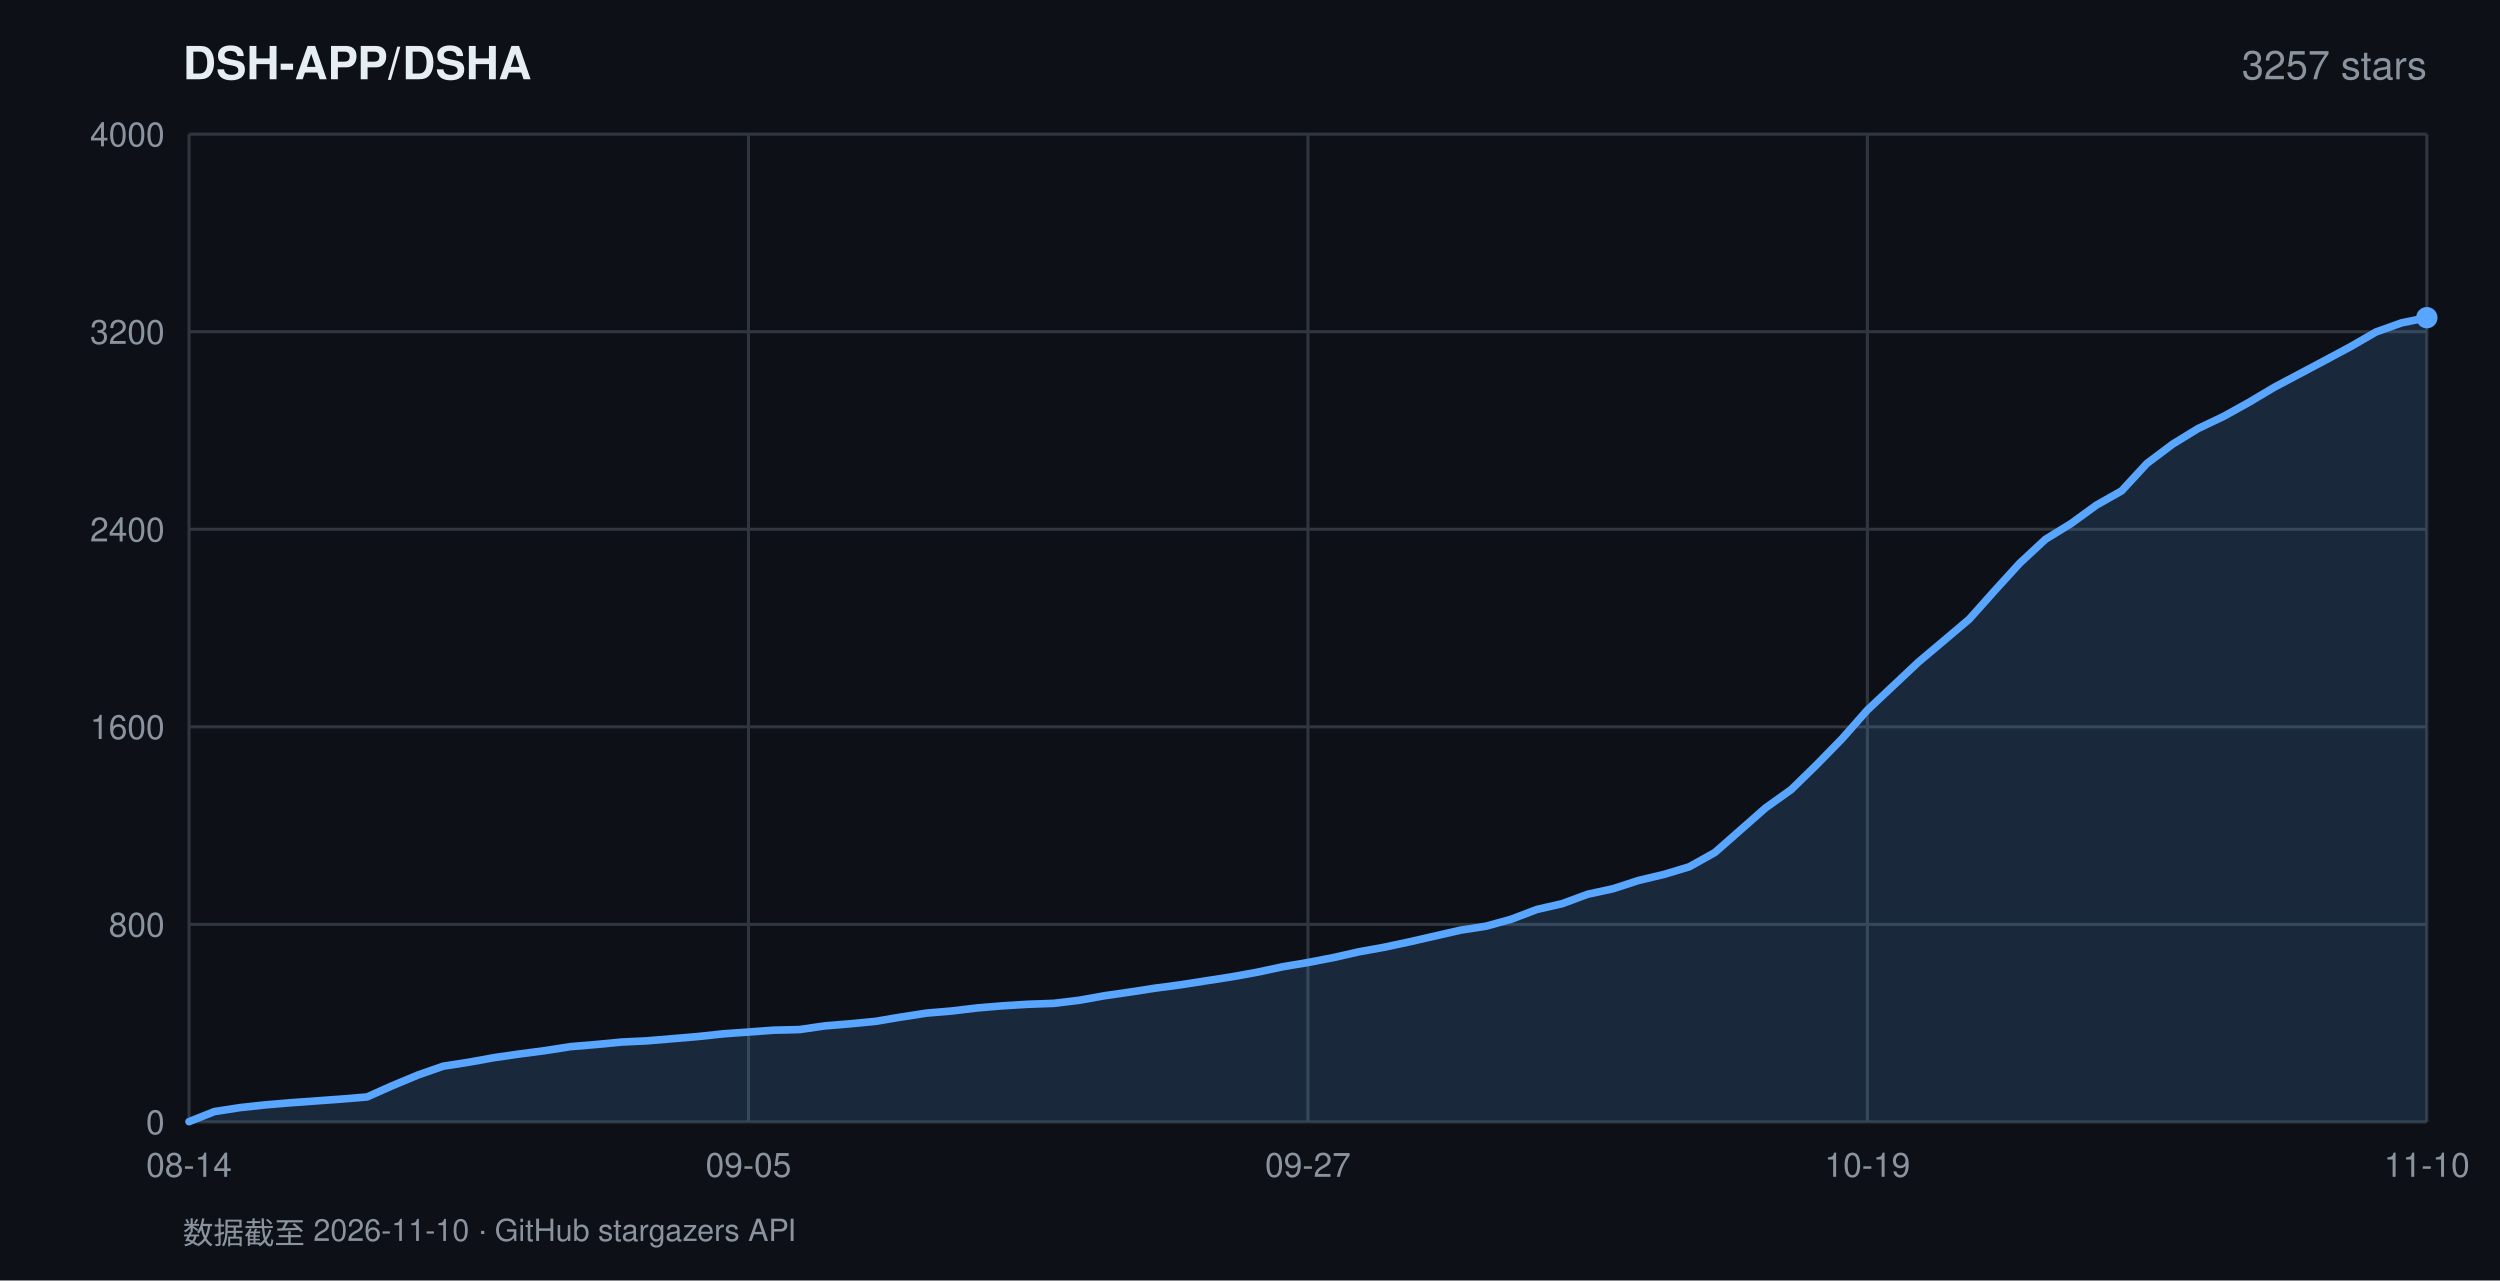
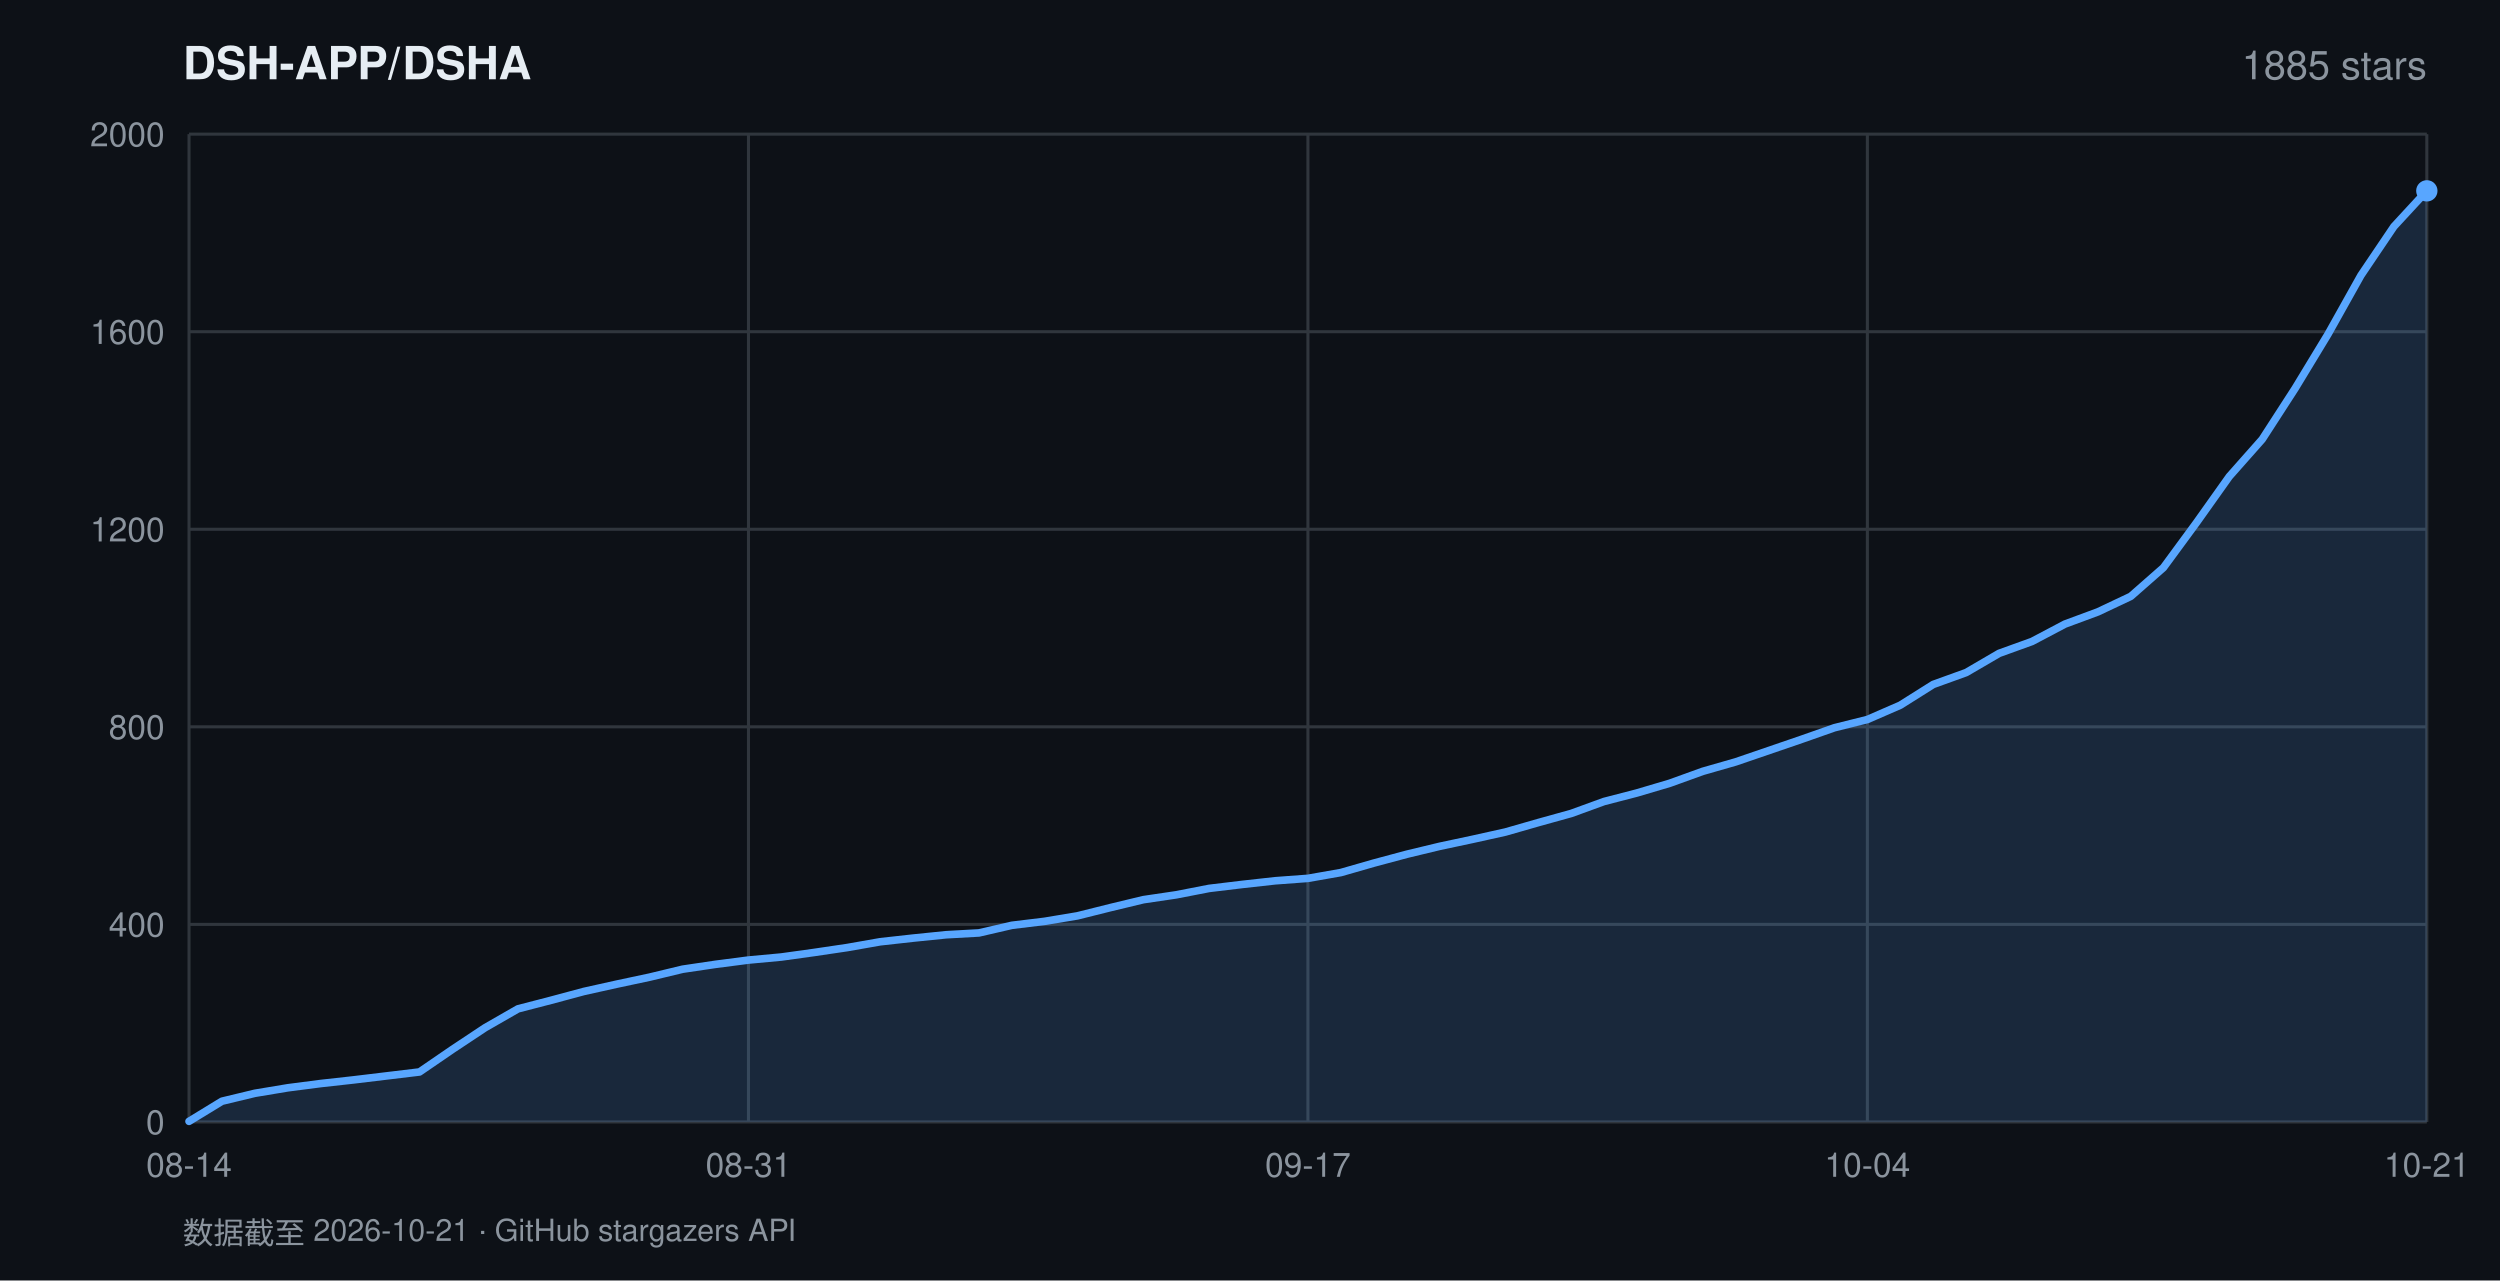
<svg xmlns="http://www.w3.org/2000/svg" width="820" height="420" viewBox="0 0 820 420" font-family="-apple-system,BlinkMacSystemFont,'Segoe UI',Helvetica,Arial,sans-serif">
  <rect width="820" height="420" fill="#0d1117" />
  <text x="60" y="26" fill="#e6edf3" font-size="15" font-weight="600">DSH-APP/DSHA</text>
-   <text x="796" y="26" fill="#8b949e" font-size="13" text-anchor="end">3257 stars</text>
+   <text x="796" y="26" fill="#8b949e" font-size="13" text-anchor="end">1885 stars</text>
  <line x1="62" y1="368.0" x2="796" y2="368.0" stroke="#30363d" stroke-width="1" />
  <text x="54" y="372.0" fill="#8b949e" font-size="11" text-anchor="end">0</text>
  <line x1="62" y1="303.2" x2="796" y2="303.2" stroke="#30363d" stroke-width="1" />
-   <text x="54" y="307.2" fill="#8b949e" font-size="11" text-anchor="end">800</text>
+   <text x="54" y="307.2" fill="#8b949e" font-size="11" text-anchor="end">400</text>
  <line x1="62" y1="238.4" x2="796" y2="238.4" stroke="#30363d" stroke-width="1" />
-   <text x="54" y="242.4" fill="#8b949e" font-size="11" text-anchor="end">1600</text>
+   <text x="54" y="242.4" fill="#8b949e" font-size="11" text-anchor="end">800</text>
  <line x1="62" y1="173.6" x2="796" y2="173.6" stroke="#30363d" stroke-width="1" />
-   <text x="54" y="177.6" fill="#8b949e" font-size="11" text-anchor="end">2400</text>
+   <text x="54" y="177.6" fill="#8b949e" font-size="11" text-anchor="end">1200</text>
  <line x1="62" y1="108.8" x2="796" y2="108.8" stroke="#30363d" stroke-width="1" />
-   <text x="54" y="112.8" fill="#8b949e" font-size="11" text-anchor="end">3200</text>
+   <text x="54" y="112.8" fill="#8b949e" font-size="11" text-anchor="end">1600</text>
  <line x1="62" y1="44.0" x2="796" y2="44.0" stroke="#30363d" stroke-width="1" />
-   <text x="54" y="48.0" fill="#8b949e" font-size="11" text-anchor="end">4000</text>
+   <text x="54" y="48.0" fill="#8b949e" font-size="11" text-anchor="end">2000</text>
  <line x1="62.0" y1="44" x2="62.0" y2="368" stroke="#30363d" stroke-width="1" />
  <text x="62.0" y="386" fill="#8b949e" font-size="11" text-anchor="middle">08-14</text>
  <line x1="245.5" y1="44" x2="245.5" y2="368" stroke="#30363d" stroke-width="1" />
-   <text x="245.5" y="386" fill="#8b949e" font-size="11" text-anchor="middle">09-05</text>
+   <text x="245.5" y="386" fill="#8b949e" font-size="11" text-anchor="middle">08-31</text>
  <line x1="429.0" y1="44" x2="429.0" y2="368" stroke="#30363d" stroke-width="1" />
-   <text x="429.0" y="386" fill="#8b949e" font-size="11" text-anchor="middle">09-27</text>
+   <text x="429.0" y="386" fill="#8b949e" font-size="11" text-anchor="middle">09-17</text>
  <line x1="612.5" y1="44" x2="612.5" y2="368" stroke="#30363d" stroke-width="1" />
-   <text x="612.5" y="386" fill="#8b949e" font-size="11" text-anchor="middle">10-19</text>
+   <text x="612.5" y="386" fill="#8b949e" font-size="11" text-anchor="middle">10-04</text>
  <line x1="796.0" y1="44" x2="796.0" y2="368" stroke="#30363d" stroke-width="1" />
-   <text x="796.0" y="386" fill="#8b949e" font-size="11" text-anchor="middle">11-10</text>
-   <polygon points="62.0,368.0 62.0,367.9 70.3,364.6 78.7,363.3 87.0,362.4 95.4,361.7 103.7,361.1 112.0,360.5 120.4,359.8 128.7,356.1 137.1,352.6 145.4,349.7 153.8,348.4 162.1,346.9 170.4,345.7 178.8,344.6 187.1,343.3 195.5,342.6 203.8,341.8 212.1,341.4 220.5,340.7 228.8,340.0 237.2,339.1 245.5,338.5 253.8,337.9 262.2,337.7 270.5,336.5 278.9,335.8 287.2,335.0 295.5,333.6 303.9,332.3 312.2,331.6 320.6,330.6 328.9,329.9 337.2,329.4 345.6,329.1 353.9,328.1 362.3,326.6 370.6,325.4 379.0,324.1 387.3,323.0 395.6,321.7 404.0,320.4 412.3,318.9 420.7,317.1 429.0,315.7 437.3,314.1 445.7,312.2 454.0,310.7 462.4,308.9 470.7,307.0 479.0,305.1 487.4,303.8 495.7,301.5 504.1,298.3 512.4,296.4 520.8,293.3 529.1,291.5 537.4,288.8 545.8,286.8 554.1,284.3 562.5,279.6 570.8,272.3 579.1,265.0 587.5,259.0 595.8,250.9 604.2,242.3 612.5,232.9 620.8,225.1 629.2,217.2 637.5,210.2 645.9,203.1 654.2,193.8 662.5,184.7 670.9,176.9 679.2,171.8 687.6,165.7 695.9,161.0 704.2,152.0 712.6,145.7 720.9,140.6 729.3,136.6 737.6,132.0 746.0,127.0 754.3,122.6 762.6,118.2 771.0,113.7 779.3,108.9 787.7,105.9 796.0,104.2 796.0,368.0" fill="rgba(88,166,255,0.16)" />
-   <polyline points="62.0,367.9 70.3,364.6 78.7,363.3 87.0,362.4 95.4,361.7 103.7,361.1 112.0,360.5 120.4,359.8 128.7,356.1 137.1,352.6 145.4,349.7 153.8,348.4 162.1,346.9 170.4,345.7 178.8,344.6 187.1,343.3 195.5,342.6 203.8,341.8 212.1,341.4 220.5,340.7 228.8,340.0 237.2,339.1 245.5,338.5 253.8,337.9 262.2,337.7 270.5,336.5 278.9,335.8 287.2,335.0 295.5,333.6 303.9,332.3 312.2,331.6 320.6,330.6 328.9,329.9 337.2,329.4 345.6,329.1 353.9,328.1 362.3,326.6 370.6,325.4 379.0,324.1 387.3,323.0 395.6,321.7 404.0,320.4 412.3,318.9 420.7,317.1 429.0,315.7 437.3,314.1 445.7,312.2 454.0,310.7 462.4,308.9 470.7,307.0 479.0,305.1 487.4,303.8 495.7,301.5 504.1,298.3 512.4,296.4 520.8,293.3 529.1,291.5 537.4,288.8 545.8,286.8 554.1,284.3 562.5,279.6 570.8,272.3 579.1,265.0 587.5,259.0 595.8,250.9 604.2,242.3 612.5,232.9 620.8,225.1 629.2,217.2 637.5,210.2 645.9,203.1 654.2,193.8 662.5,184.7 670.9,176.9 679.2,171.8 687.6,165.7 695.9,161.0 704.2,152.0 712.6,145.7 720.9,140.6 729.3,136.6 737.6,132.0 746.0,127.0 754.3,122.6 762.6,118.2 771.0,113.7 779.3,108.9 787.7,105.9 796.0,104.2" fill="none" stroke="#58a6ff" stroke-width="2.5" stroke-linejoin="round" stroke-linecap="round" />
-   <circle cx="796.0" cy="104.2" r="3.5" fill="#58a6ff" />
-   <text x="60" y="408" fill="#8b949e" font-size="10">数据截至 2026-11-10 · GitHub stargazers API</text>
+   <text x="796.0" y="386" fill="#8b949e" font-size="11" text-anchor="middle">10-21</text>
+   <polygon points="62.0,368.0 62.0,367.8 72.8,361.2 83.6,358.6 94.4,356.8 105.2,355.4 116.0,354.2 126.8,352.9 137.6,351.6 148.4,344.2 159.1,337.1 169.9,330.9 180.7,328.1 191.5,325.2 202.3,322.8 213.1,320.5 223.9,317.9 234.7,316.3 245.5,314.9 256.3,313.9 267.1,312.4 277.9,310.8 288.7,308.9 299.5,307.7 310.3,306.6 321.1,306.0 331.9,303.5 342.6,302.2 353.4,300.4 364.2,297.7 375.0,295.1 385.8,293.5 396.6,291.4 407.4,290.1 418.2,288.9 429.0,288.1 439.8,286.2 450.6,283.1 461.4,280.2 472.2,277.6 483.0,275.3 493.8,272.9 504.6,269.8 515.4,266.8 526.1,262.9 536.9,260.1 547.7,256.9 558.5,253.0 569.3,249.9 580.1,246.2 590.9,242.5 601.7,238.7 612.5,236.0 623.3,231.3 634.1,224.5 644.9,220.6 655.7,214.3 666.5,210.4 677.3,204.7 688.1,200.7 698.9,195.6 709.6,186.2 720.4,171.5 731.2,156.3 742.0,144.1 752.8,127.4 763.6,109.6 774.4,90.3 785.2,74.3 796.0,62.6 796.0,368.0" fill="rgba(88,166,255,0.16)" />
+   <polyline points="62.0,367.8 72.8,361.2 83.6,358.6 94.4,356.8 105.2,355.4 116.0,354.2 126.8,352.9 137.6,351.6 148.4,344.2 159.1,337.1 169.9,330.9 180.7,328.1 191.5,325.2 202.3,322.8 213.1,320.5 223.9,317.9 234.7,316.3 245.5,314.9 256.3,313.9 267.1,312.4 277.9,310.8 288.7,308.9 299.5,307.7 310.3,306.6 321.1,306.0 331.9,303.5 342.6,302.2 353.4,300.4 364.2,297.7 375.0,295.1 385.8,293.5 396.6,291.4 407.4,290.1 418.2,288.9 429.0,288.1 439.8,286.2 450.6,283.1 461.4,280.2 472.2,277.6 483.0,275.3 493.8,272.9 504.6,269.8 515.4,266.8 526.1,262.9 536.9,260.1 547.7,256.9 558.5,253.0 569.3,249.9 580.1,246.2 590.9,242.5 601.7,238.7 612.5,236.0 623.3,231.3 634.1,224.5 644.9,220.6 655.7,214.3 666.5,210.4 677.3,204.7 688.1,200.7 698.9,195.6 709.6,186.2 720.4,171.5 731.2,156.3 742.0,144.1 752.8,127.4 763.6,109.6 774.4,90.3 785.2,74.3 796.0,62.6" fill="none" stroke="#58a6ff" stroke-width="2.5" stroke-linejoin="round" stroke-linecap="round" />
+   <circle cx="796.0" cy="62.6" r="3.5" fill="#58a6ff" />
+   <text x="60" y="408" fill="#8b949e" font-size="10">数据截至 2026-10-21 · GitHub stargazers API</text>
</svg>
